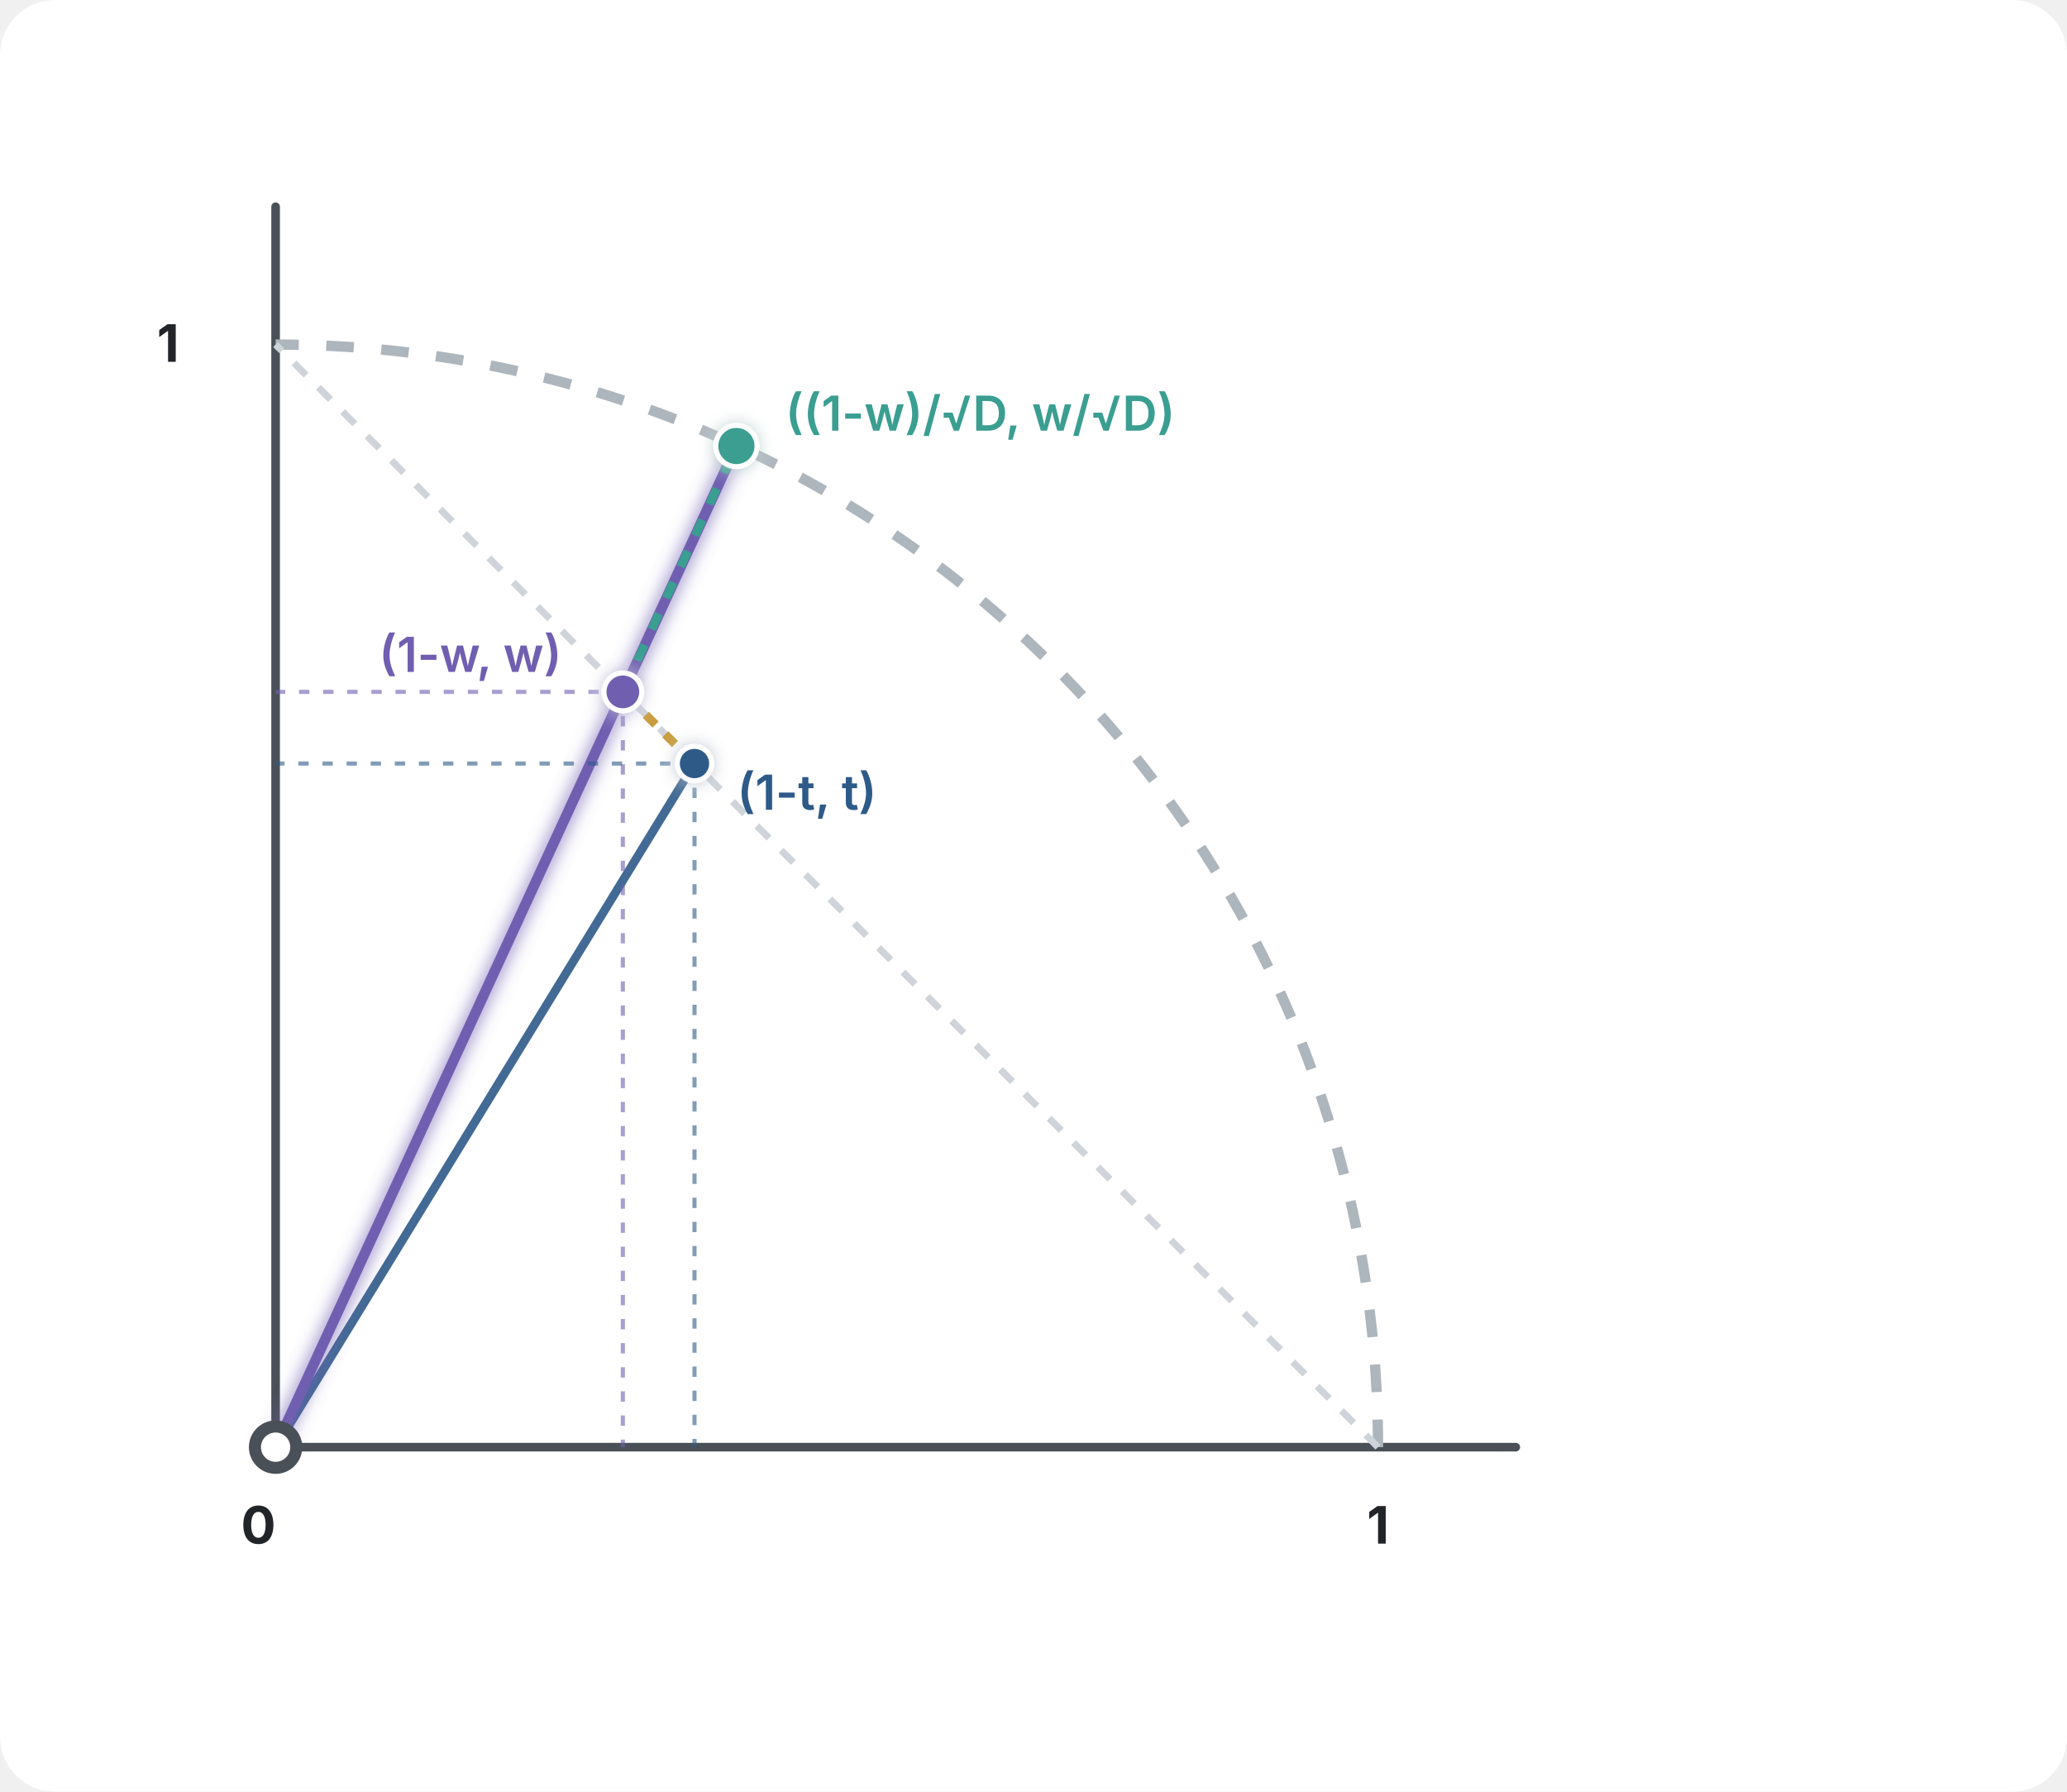
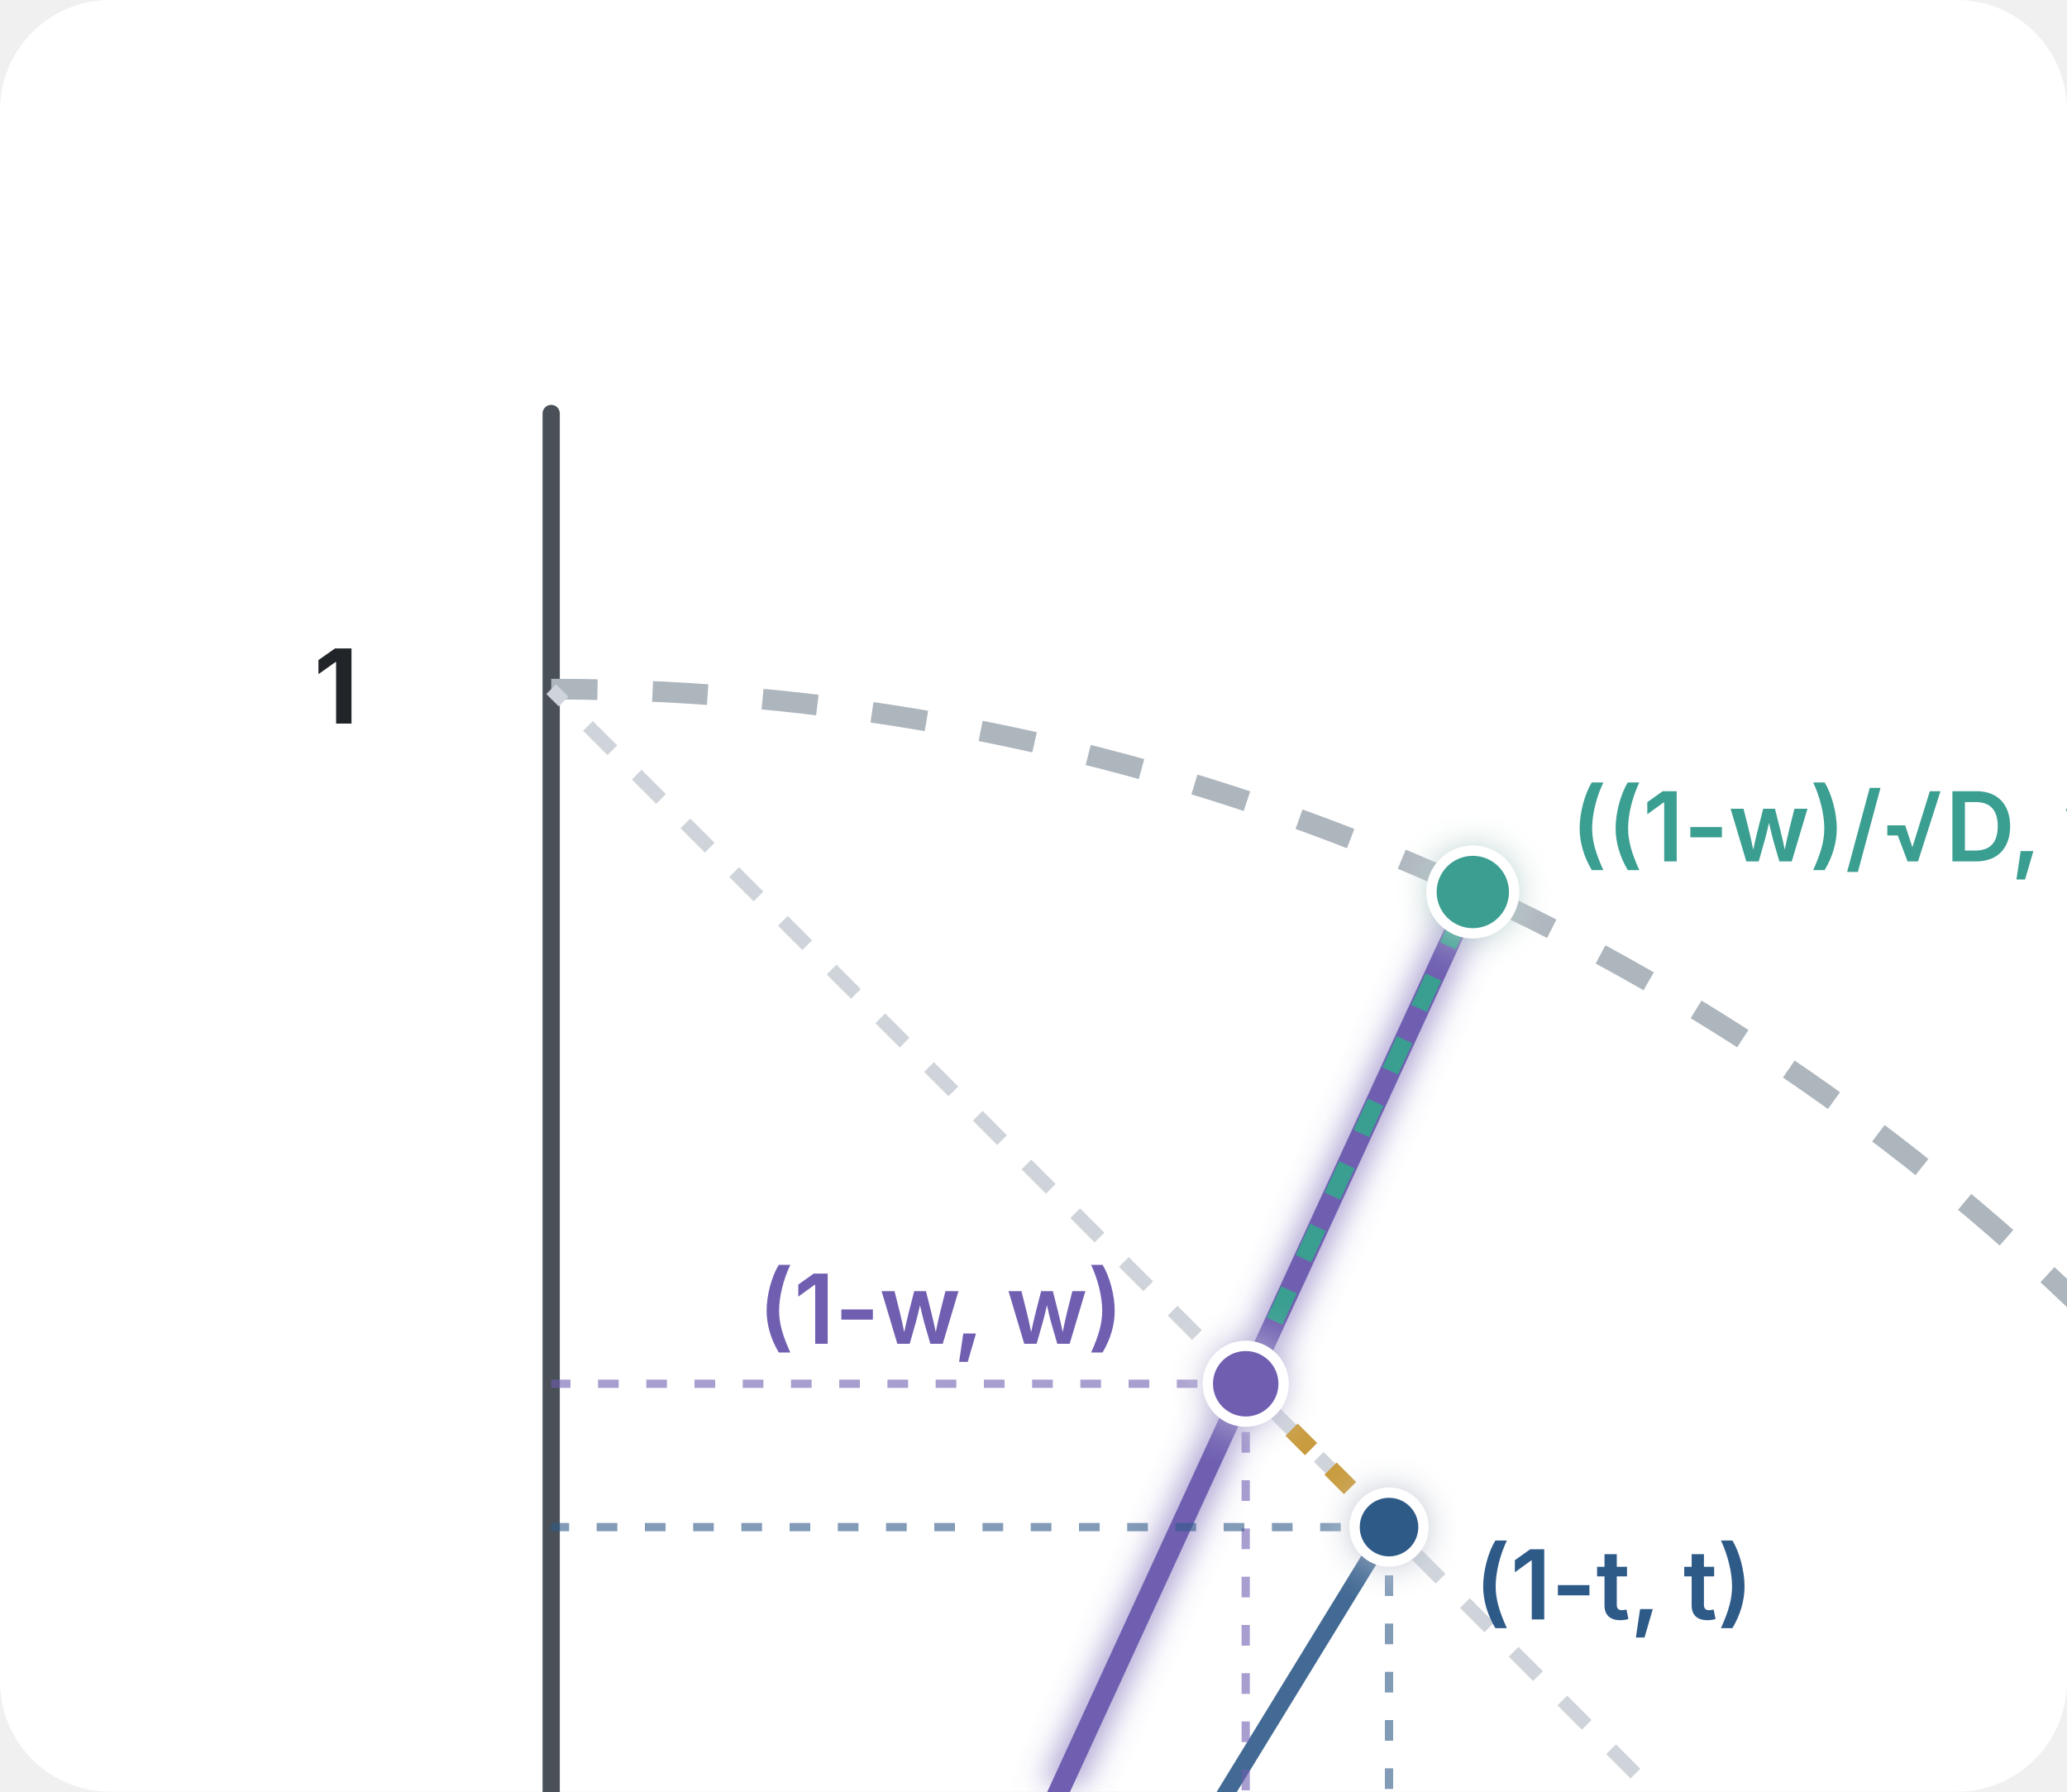
- <svg xmlns="http://www.w3.org/2000/svg" viewBox="0 0 600 520" width="100%" height="100%">
+ <svg xmlns="http://www.w3.org/2000/svg" viewBox="0 0 300 260" width="100%" height="100%">
  <defs>
    <filter id="lightGlow" x="-20%" y="-20%" width="140%" height="140%">
      <feGaussianBlur stdDeviation="2.5" result="blur" />
      <feMerge>
        <feMergeNode in="blur" />
        <feMergeNode in="SourceGraphic" />
      </feMerge>
    </filter>
    <filter id="lightPointGlow" x="-50%" y="-50%" width="200%" height="200%">
      <feGaussianBlur stdDeviation="3" result="blur" />
      <feMerge>
        <feMergeNode in="blur" />
        <feMergeNode in="SourceGraphic" />
      </feMerge>
    </filter>
  </defs>
  <style>
    .axis-light { stroke: #495057; stroke-width: 2.5; stroke-linecap: round; }
    .unit-circle-light { fill: none; stroke: #ADB5BD; stroke-width: 3; stroke-dasharray: 8 8; }
    .diagonal-line-light { stroke: #CED4DA; stroke-width: 2; stroke-dasharray: 5 5; }
-     
+ 
    /* Colors derived from original theme, made richer and more solid for light bg */
    .linear-ray-light { stroke: #2E5A88; stroke-width: 2.5; opacity: 0.9; }
    .warped-ray-light { stroke: #705EB1; stroke-width: 3; } /* Slightly deeper purple */
-     
+ 
    .proj-line-light { stroke: #C89B3D; stroke-width: 2.5; stroke-dasharray: 4 4; } /* Richer gold */
    .radial-proj-light { stroke: #3A9E91; stroke-width: 2.5; stroke-dasharray: 5 5; } /* Deeper teal */

    .node-orig-light { fill: #FFFFFF; stroke: #495057; stroke-width: 3.5; }
    .node-t-light { fill: #2E5A88; stroke: #FFFFFF; stroke-width: 1.5; filter: url(#lightPointGlow); }
    .node-w-light { fill: #705EB1; stroke: #FFFFFF; stroke-width: 1.5; filter: url(#lightPointGlow); }
    .node-circle-light { fill: #3A9E91; stroke: #FFFFFF; stroke-width: 1.5; filter: url(#lightPointGlow); }

    .label-axis-light { fill: #212529; font-family: 'SF Pro Display', -apple-system, sans-serif; font-size: 15px; font-weight: 700; }
    .label-point-light { font-family: 'SF Pro Display', -apple-system, sans-serif; font-size: 14px; font-weight: 600; }
  </style>
-   <rect width="600" height="520" rx="16" fill="#FFFFFF" />
+   <rect width="300" height="260" rx="16" fill="#FFFFFF" />
  <g id="main-diagram">
    <line x1="80" y1="420" x2="440" y2="420" class="axis-light" />
    <line x1="80" y1="420" x2="80" y2="60" class="axis-light" />
    <path d="M 400 420 A 320 320 0 0 0 80 100" class="unit-circle-light" />
    <line x1="400" y1="420" x2="80" y2="100" class="diagonal-line-light" />
    <line x1="80" y1="420" x2="201.6" y2="221.6" class="linear-ray-light" />
    <line x1="80" y1="420" x2="213.76" y2="129.44" class="warped-ray-light" filter="url(#lightGlow)" />
    <line x1="201.6" y1="221.6" x2="180.8" y2="200.8" class="proj-line-light" />
    <line x1="180.8" y1="200.8" x2="213.76" y2="129.44" class="radial-proj-light" />
    <line x1="180.8" y1="200.8" x2="180.8" y2="420" stroke="#705EB1" stroke-width="1.2" stroke-dasharray="3 4" opacity="0.6" />
    <line x1="180.8" y1="200.8" x2="80" y2="200.8" stroke="#705EB1" stroke-width="1.2" stroke-dasharray="3 4" opacity="0.6" />
    <line x1="201.6" y1="221.6" x2="201.6" y2="420" stroke="#2E5A88" stroke-width="1.2" stroke-dasharray="3 4" opacity="0.6" />
    <line x1="201.6" y1="221.6" x2="80" y2="221.6" stroke="#2E5A88" stroke-width="1.2" stroke-dasharray="3 4" opacity="0.6" />
    <circle cx="80" cy="420" r="6" class="node-orig-light" />
    <circle cx="201.6" cy="221.6" r="5" class="node-t-light" />
    <circle cx="180.8" cy="200.8" r="5.5" class="node-w-light" />
    <circle cx="213.76" cy="129.44" r="6" class="node-circle-light" />
    <text x="75" y="448" class="label-axis-light" text-anchor="middle">0</text>
    <text x="400" y="448" class="label-axis-light" text-anchor="middle">1</text>
    <text x="52" y="105" class="label-axis-light" text-anchor="end">1</text>
    <text x="214" y="235" class="label-point-light" fill="#2E5A88">(1-t, t)</text>
    <text x="110" y="195" class="label-point-light" fill="#705EB1">(1-w, w)</text>
    <text x="228" y="125" class="label-point-light" fill="#3A9E91">((1-w)/√D, w/√D)</text>
  </g>
</svg>
